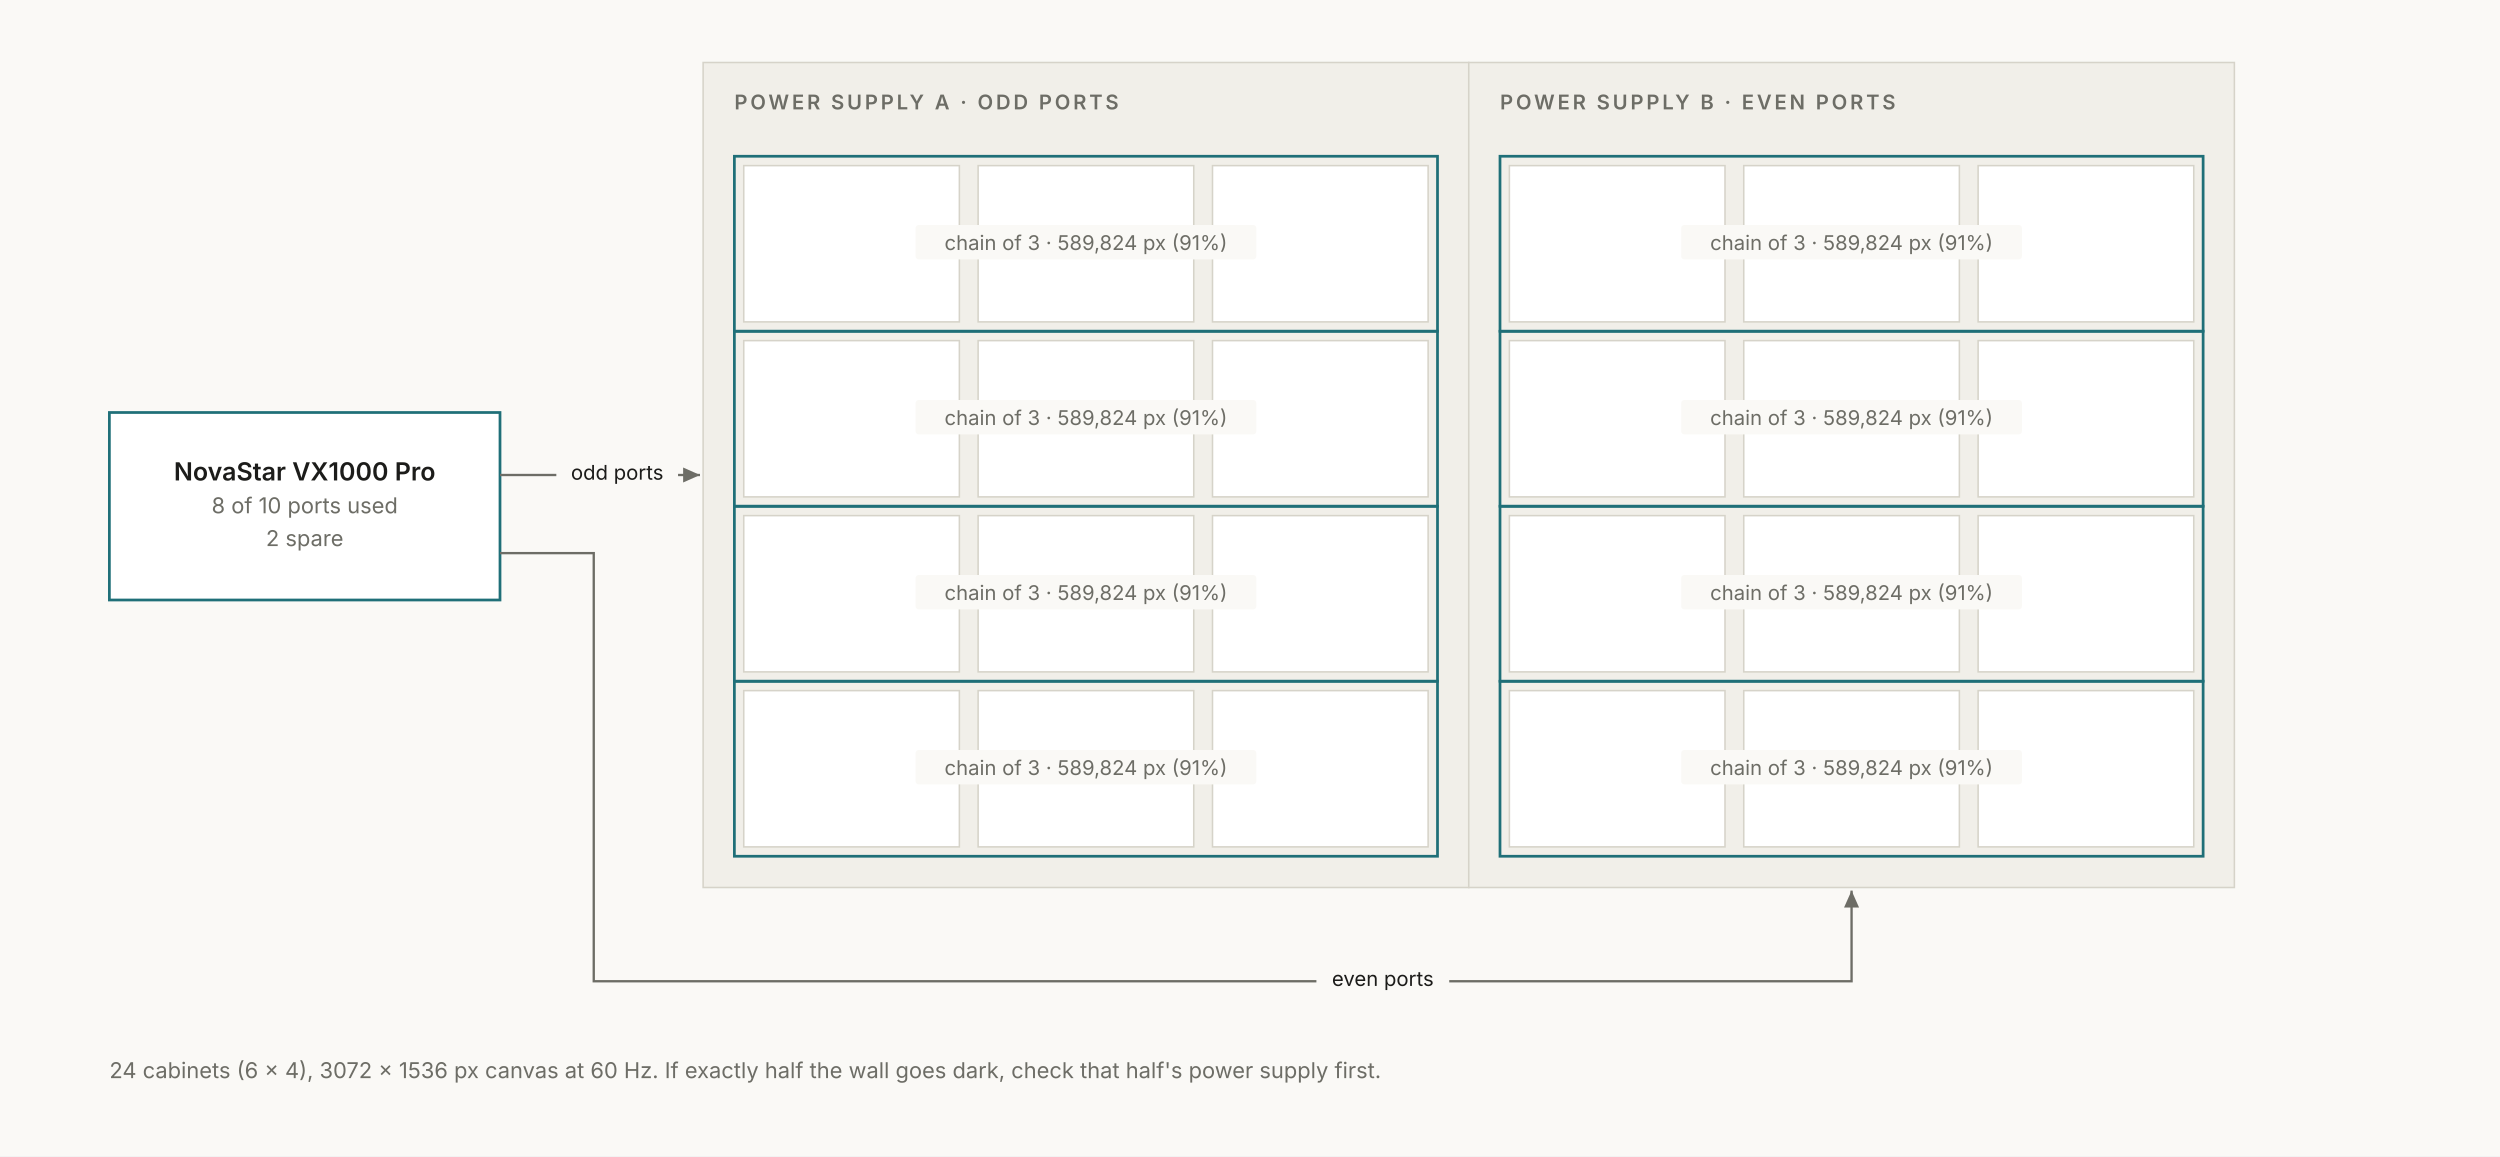
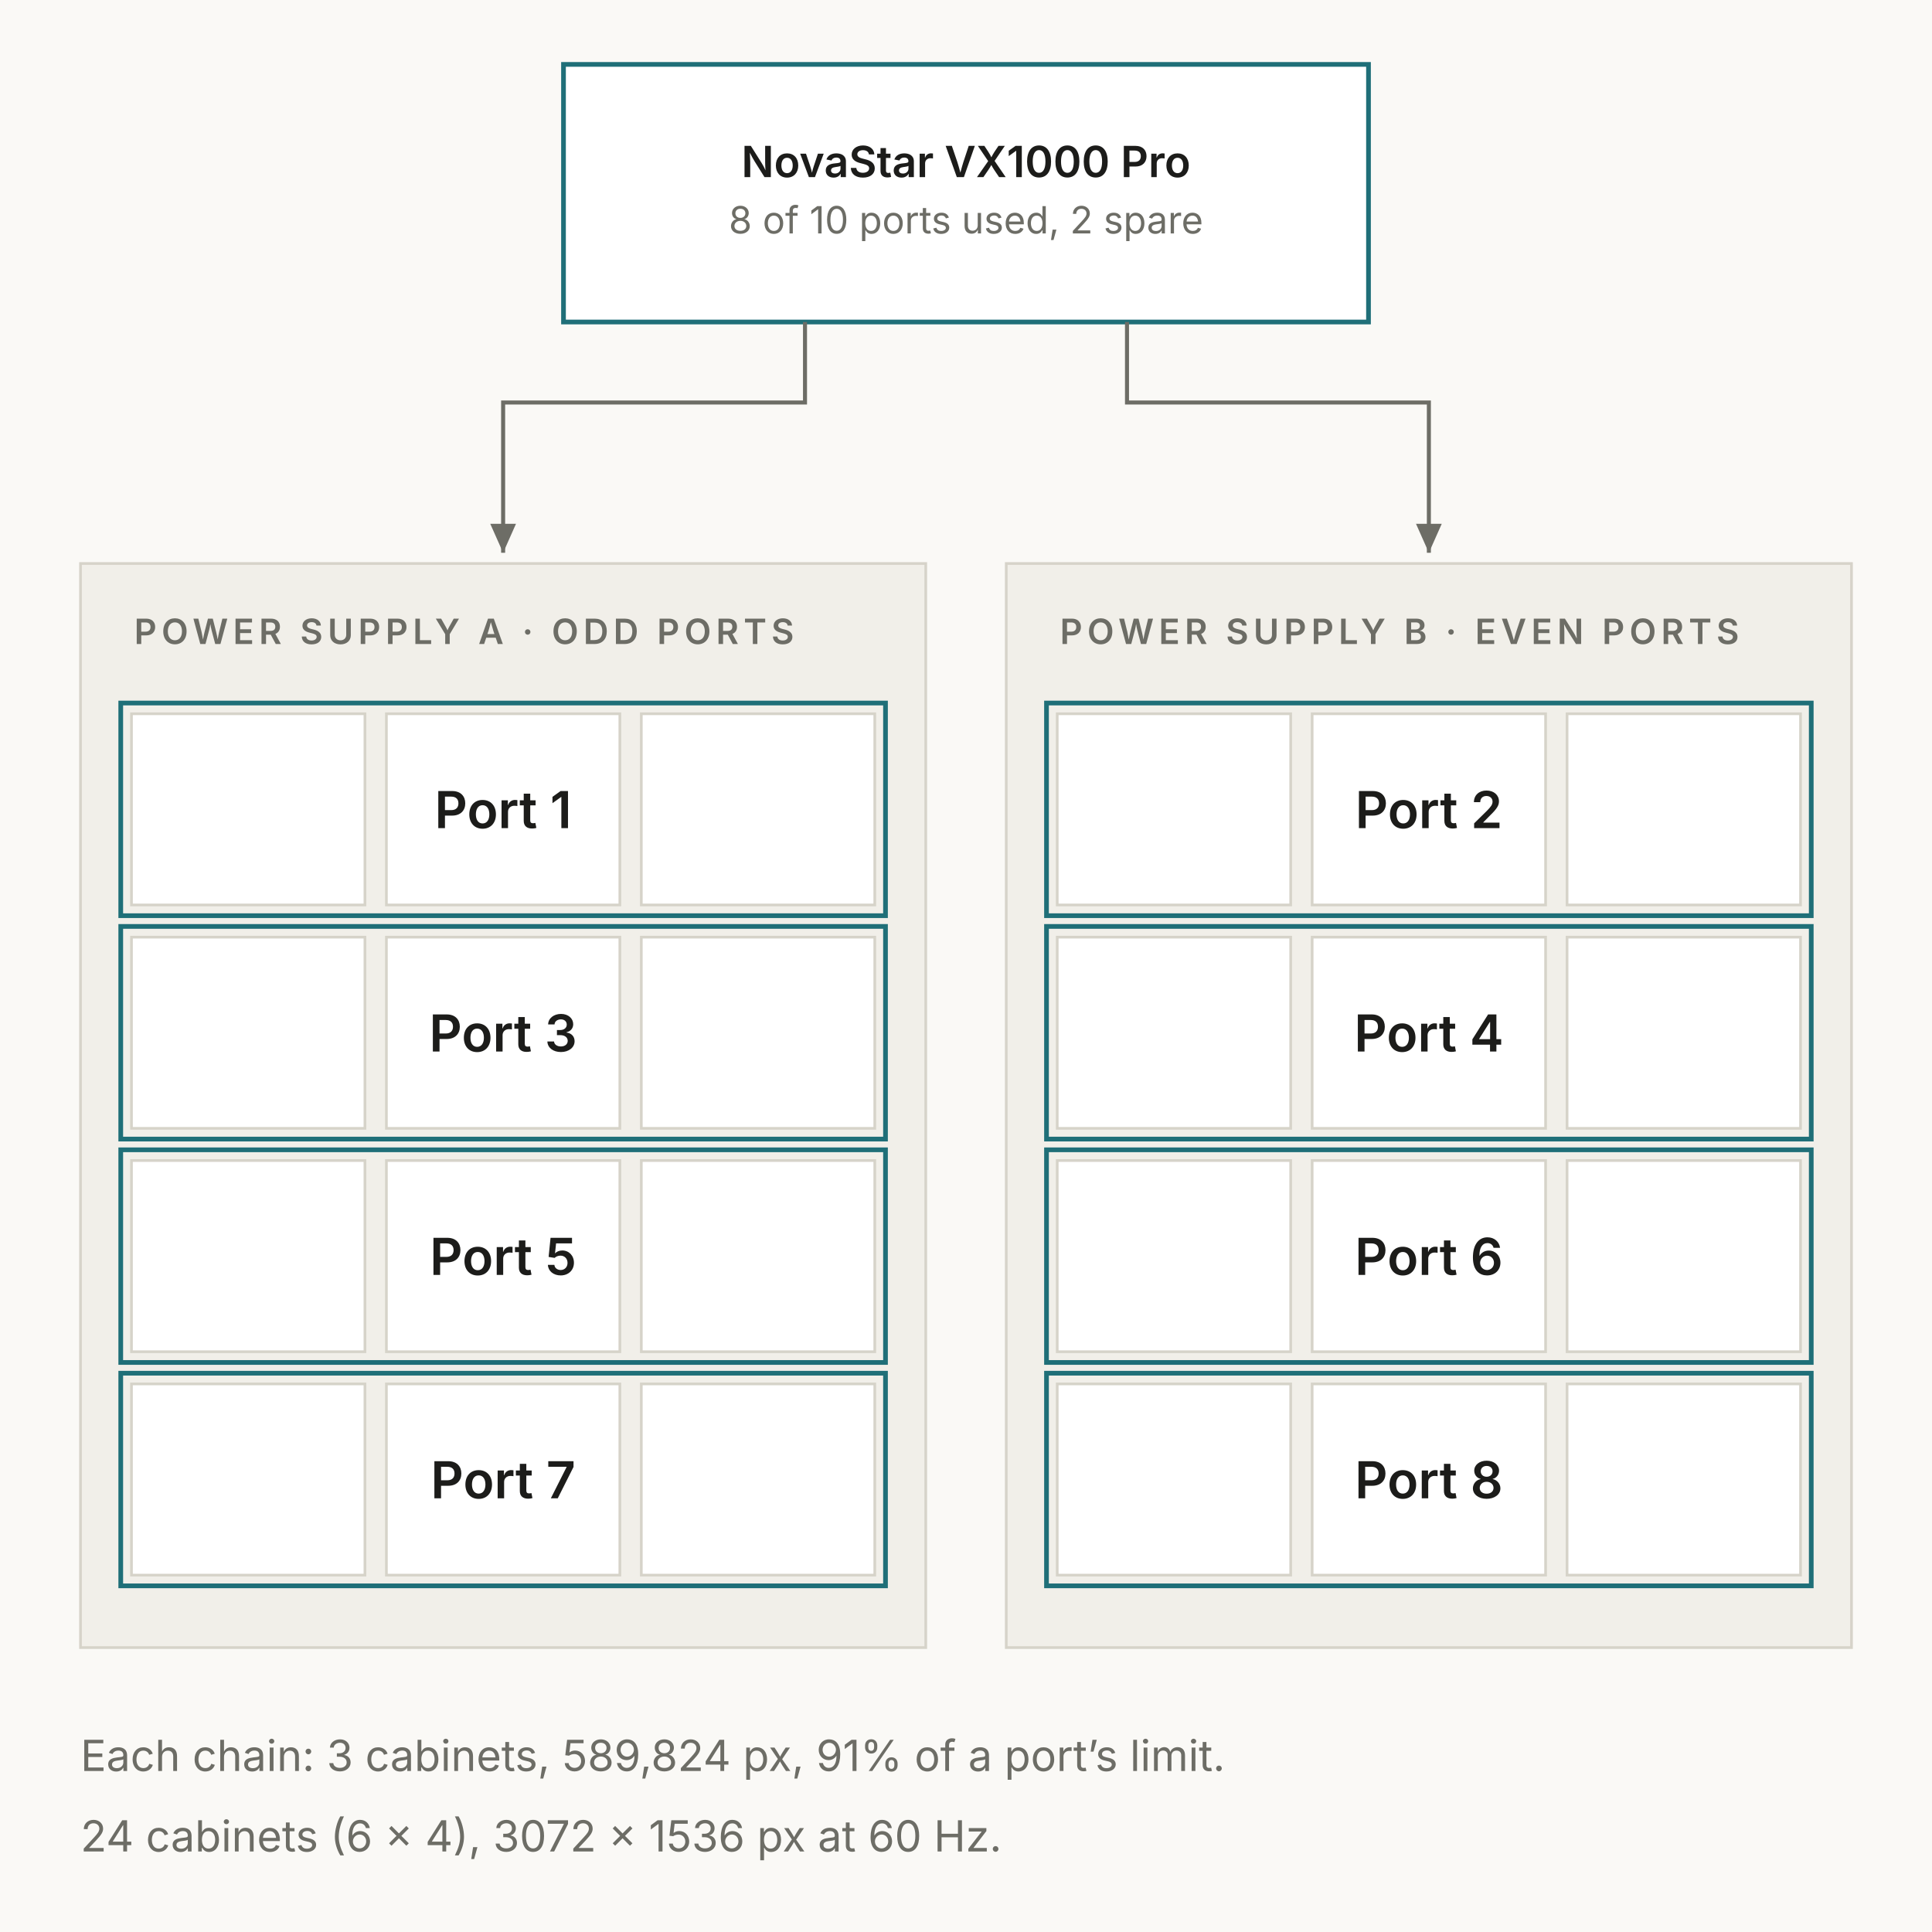
- <svg xmlns="http://www.w3.org/2000/svg" viewBox="0 0 1600 740" width="1600" height="740" role="img" aria-label="LED wall port map: a NovaStar VX1000 Pro feeds 24 cabinets in a 6 by 4 grid as 8 horizontal chains of 3; the left half runs on power supply A from odd ports, the right half on supply B from even ports" font-family="Inter, 'Helvetica Neue', Helvetica, Arial, sans-serif">
+ <svg xmlns="http://www.w3.org/2000/svg" viewBox="0 0 720 720" width="720" height="720" role="img" aria-label="LED wall port map: a NovaStar VX1000 Pro feeds 24 cabinets in a 6 by 4 grid as 8 horizontal chains of 3; the left half runs on power supply A from odd ports, the right half on supply B from even ports" font-family="Inter, 'Helvetica Neue', Helvetica, Arial, sans-serif">
  <defs>
    <marker id="arrow" viewBox="0 0 10 10" refX="9" refY="5" markerWidth="8" markerHeight="8" orient="auto-start-reverse">
      <path d="M0,1 L9,5 L0,9 z" fill="#6d6d66" />
    </marker>
  </defs>
-   <rect width="1600" height="740" fill="#faf9f6" />
-   <rect x="450" y="40" width="490" height="528" fill="#f1efe9" stroke="#d6d3c9" />
-   <text x="470" y="70" font-size="13" letter-spacing="1.8" font-weight="600" fill="#6d6d66">POWER SUPPLY A · ODD PORTS</text>
-   <rect x="476" y="106" width="138" height="100" fill="#ffffff" stroke="#d6d3c9" />
-   <rect x="626" y="106" width="138" height="100" fill="#ffffff" stroke="#d6d3c9" />
-   <rect x="776" y="106" width="138" height="100" fill="#ffffff" stroke="#d6d3c9" />
-   <rect x="470" y="100" width="450" height="112" fill="none" stroke="#1f6f78" stroke-width="1.75" />
-   <rect x="585.95" y="144.0" width="218.1" height="22" rx="2" fill="#faf9f6" />
-   <text x="695.0" y="160.0" text-anchor="middle" font-size="13" fill="#6d6d66">chain of 3 · 589,824 px (91%)</text>
-   <rect x="476" y="218" width="138" height="100" fill="#ffffff" stroke="#d6d3c9" />
-   <rect x="626" y="218" width="138" height="100" fill="#ffffff" stroke="#d6d3c9" />
-   <rect x="776" y="218" width="138" height="100" fill="#ffffff" stroke="#d6d3c9" />
-   <rect x="470" y="212" width="450" height="112" fill="none" stroke="#1f6f78" stroke-width="1.75" />
-   <rect x="585.95" y="256.0" width="218.1" height="22" rx="2" fill="#faf9f6" />
-   <text x="695.0" y="272.0" text-anchor="middle" font-size="13" fill="#6d6d66">chain of 3 · 589,824 px (91%)</text>
-   <rect x="476" y="330" width="138" height="100" fill="#ffffff" stroke="#d6d3c9" />
-   <rect x="626" y="330" width="138" height="100" fill="#ffffff" stroke="#d6d3c9" />
-   <rect x="776" y="330" width="138" height="100" fill="#ffffff" stroke="#d6d3c9" />
-   <rect x="470" y="324" width="450" height="112" fill="none" stroke="#1f6f78" stroke-width="1.75" />
-   <rect x="585.95" y="368.0" width="218.1" height="22" rx="2" fill="#faf9f6" />
-   <text x="695.0" y="384.0" text-anchor="middle" font-size="13" fill="#6d6d66">chain of 3 · 589,824 px (91%)</text>
-   <rect x="476" y="442" width="138" height="100" fill="#ffffff" stroke="#d6d3c9" />
-   <rect x="626" y="442" width="138" height="100" fill="#ffffff" stroke="#d6d3c9" />
-   <rect x="776" y="442" width="138" height="100" fill="#ffffff" stroke="#d6d3c9" />
-   <rect x="470" y="436" width="450" height="112" fill="none" stroke="#1f6f78" stroke-width="1.75" />
-   <rect x="585.95" y="480.0" width="218.1" height="22" rx="2" fill="#faf9f6" />
-   <text x="695.0" y="496.0" text-anchor="middle" font-size="13" fill="#6d6d66">chain of 3 · 589,824 px (91%)</text>
-   <rect x="940" y="40" width="490" height="528" fill="#f1efe9" stroke="#d6d3c9" />
-   <text x="960" y="70" font-size="13" letter-spacing="1.8" font-weight="600" fill="#6d6d66">POWER SUPPLY B · EVEN PORTS</text>
-   <rect x="966" y="106" width="138" height="100" fill="#ffffff" stroke="#d6d3c9" />
-   <rect x="1116" y="106" width="138" height="100" fill="#ffffff" stroke="#d6d3c9" />
-   <rect x="1266" y="106" width="138" height="100" fill="#ffffff" stroke="#d6d3c9" />
-   <rect x="960" y="100" width="450" height="112" fill="none" stroke="#1f6f78" stroke-width="1.75" />
-   <rect x="1075.95" y="144.0" width="218.1" height="22" rx="2" fill="#faf9f6" />
-   <text x="1185.0" y="160.0" text-anchor="middle" font-size="13" fill="#6d6d66">chain of 3 · 589,824 px (91%)</text>
-   <rect x="966" y="218" width="138" height="100" fill="#ffffff" stroke="#d6d3c9" />
-   <rect x="1116" y="218" width="138" height="100" fill="#ffffff" stroke="#d6d3c9" />
-   <rect x="1266" y="218" width="138" height="100" fill="#ffffff" stroke="#d6d3c9" />
-   <rect x="960" y="212" width="450" height="112" fill="none" stroke="#1f6f78" stroke-width="1.75" />
-   <rect x="1075.95" y="256.0" width="218.1" height="22" rx="2" fill="#faf9f6" />
-   <text x="1185.0" y="272.0" text-anchor="middle" font-size="13" fill="#6d6d66">chain of 3 · 589,824 px (91%)</text>
-   <rect x="966" y="330" width="138" height="100" fill="#ffffff" stroke="#d6d3c9" />
-   <rect x="1116" y="330" width="138" height="100" fill="#ffffff" stroke="#d6d3c9" />
-   <rect x="1266" y="330" width="138" height="100" fill="#ffffff" stroke="#d6d3c9" />
-   <rect x="960" y="324" width="450" height="112" fill="none" stroke="#1f6f78" stroke-width="1.75" />
-   <rect x="1075.95" y="368.0" width="218.1" height="22" rx="2" fill="#faf9f6" />
-   <text x="1185.0" y="384.0" text-anchor="middle" font-size="13" fill="#6d6d66">chain of 3 · 589,824 px (91%)</text>
-   <rect x="966" y="442" width="138" height="100" fill="#ffffff" stroke="#d6d3c9" />
-   <rect x="1116" y="442" width="138" height="100" fill="#ffffff" stroke="#d6d3c9" />
-   <rect x="1266" y="442" width="138" height="100" fill="#ffffff" stroke="#d6d3c9" />
-   <rect x="960" y="436" width="450" height="112" fill="none" stroke="#1f6f78" stroke-width="1.75" />
-   <rect x="1075.95" y="480.0" width="218.1" height="22" rx="2" fill="#faf9f6" />
-   <text x="1185.0" y="496.0" text-anchor="middle" font-size="13" fill="#6d6d66">chain of 3 · 589,824 px (91%)</text>
-   <rect x="70" y="264" width="250" height="120" fill="#ffffff" stroke="#1f6f78" stroke-width="1.75" />
-   <text x="195.0" y="307.5" text-anchor="middle" font-size="16" font-weight="600" fill="#1c1c1a">NovaStar VX1000 Pro</text>
-   <text x="195.0" y="328.5" text-anchor="middle" font-size="14" fill="#6d6d66">8 of 10 ports used</text>
-   <text x="195.0" y="349.5" text-anchor="middle" font-size="14" fill="#6d6d66">2 spare</text>
-   <path d="M320,304 L448,304" fill="none" stroke="#6d6d66" stroke-width="1.5" marker-end="url(#arrow)" />
-   <rect x="356.05" y="291" width="77.9" height="22" rx="2" fill="#faf9f6" />
-   <text x="395.0" y="307" text-anchor="middle" font-size="13" fill="#1c1c1a">odd ports</text>
-   <path d="M320,354 L380,354 L380,628 L1185.0,628 L1185.0,570" fill="none" stroke="#6d6d66" stroke-width="1.5" marker-end="url(#arrow)" />
-   <rect x="842.5" y="615" width="85.0" height="22" rx="2" fill="#faf9f6" />
-   <text x="885.0" y="631" text-anchor="middle" font-size="13" fill="#1c1c1a">even ports</text>
-   <text x="70" y="690" text-anchor="start" font-size="14" fill="#6d6d66">24 cabinets (6 × 4), 3072 × 1536 px canvas at 60 Hz. If exactly half the wall goes dark, check that half's power supply first.</text>
+   <rect width="720" height="720" fill="#faf9f6" />
+   <rect x="210" y="24" width="300" height="96" fill="#ffffff" stroke="#1f6f78" stroke-width="1.75" />
+   <text x="360.0" y="66.0" text-anchor="middle" font-size="16" font-weight="600" fill="#1c1c1a">NovaStar VX1000 Pro</text>
+   <text x="360.0" y="87.0" text-anchor="middle" font-size="14" fill="#6d6d66">8 of 10 ports used, 2 spare</text>
+   <rect x="30" y="210" width="315" height="404" fill="#f1efe9" stroke="#d6d3c9" />
+   <text x="50" y="240" font-size="13" letter-spacing="1.8" font-weight="600" fill="#6d6d66">POWER SUPPLY A · ODD PORTS</text>
+   <path d="M300,120 L300,150 L187.5,150 L187.5,206" fill="none" stroke="#6d6d66" stroke-width="1.5" marker-end="url(#arrow)" />
+   <rect x="49.0" y="266.0" width="87.0" height="71.25" fill="#ffffff" stroke="#d6d3c9" />
+   <rect x="144.0" y="266.0" width="87.0" height="71.25" fill="#ffffff" stroke="#d6d3c9" />
+   <rect x="239.0" y="266.0" width="87.0" height="71.25" fill="#ffffff" stroke="#d6d3c9" />
+   <rect x="45" y="262.0" width="285.0" height="79.25" fill="none" stroke="#1f6f78" stroke-width="1.75" />
+   <text x="187.5" y="308.625" text-anchor="middle" font-size="19" font-weight="600" fill="#1c1c1a">Port 1</text>
+   <rect x="49.0" y="349.25" width="87.0" height="71.25" fill="#ffffff" stroke="#d6d3c9" />
+   <rect x="144.0" y="349.25" width="87.0" height="71.25" fill="#ffffff" stroke="#d6d3c9" />
+   <rect x="239.0" y="349.25" width="87.0" height="71.25" fill="#ffffff" stroke="#d6d3c9" />
+   <rect x="45" y="345.25" width="285.0" height="79.25" fill="none" stroke="#1f6f78" stroke-width="1.75" />
+   <text x="187.5" y="391.875" text-anchor="middle" font-size="19" font-weight="600" fill="#1c1c1a">Port 3</text>
+   <rect x="49.0" y="432.5" width="87.0" height="71.25" fill="#ffffff" stroke="#d6d3c9" />
+   <rect x="144.0" y="432.5" width="87.0" height="71.25" fill="#ffffff" stroke="#d6d3c9" />
+   <rect x="239.0" y="432.5" width="87.0" height="71.25" fill="#ffffff" stroke="#d6d3c9" />
+   <rect x="45" y="428.5" width="285.0" height="79.25" fill="none" stroke="#1f6f78" stroke-width="1.75" />
+   <text x="187.5" y="475.125" text-anchor="middle" font-size="19" font-weight="600" fill="#1c1c1a">Port 5</text>
+   <rect x="49.0" y="515.75" width="87.0" height="71.25" fill="#ffffff" stroke="#d6d3c9" />
+   <rect x="144.0" y="515.75" width="87.0" height="71.25" fill="#ffffff" stroke="#d6d3c9" />
+   <rect x="239.0" y="515.75" width="87.0" height="71.25" fill="#ffffff" stroke="#d6d3c9" />
+   <rect x="45" y="511.75" width="285.0" height="79.25" fill="none" stroke="#1f6f78" stroke-width="1.75" />
+   <text x="187.5" y="558.375" text-anchor="middle" font-size="19" font-weight="600" fill="#1c1c1a">Port 7</text>
+   <rect x="375" y="210" width="315" height="404" fill="#f1efe9" stroke="#d6d3c9" />
+   <text x="395" y="240" font-size="13" letter-spacing="1.8" font-weight="600" fill="#6d6d66">POWER SUPPLY B · EVEN PORTS</text>
+   <path d="M420,120 L420,150 L532.5,150 L532.5,206" fill="none" stroke="#6d6d66" stroke-width="1.5" marker-end="url(#arrow)" />
+   <rect x="394.0" y="266.0" width="87.0" height="71.25" fill="#ffffff" stroke="#d6d3c9" />
+   <rect x="489.0" y="266.0" width="87.0" height="71.25" fill="#ffffff" stroke="#d6d3c9" />
+   <rect x="584.0" y="266.0" width="87.0" height="71.25" fill="#ffffff" stroke="#d6d3c9" />
+   <rect x="390" y="262.0" width="285.0" height="79.25" fill="none" stroke="#1f6f78" stroke-width="1.75" />
+   <text x="532.5" y="308.625" text-anchor="middle" font-size="19" font-weight="600" fill="#1c1c1a">Port 2</text>
+   <rect x="394.0" y="349.25" width="87.0" height="71.25" fill="#ffffff" stroke="#d6d3c9" />
+   <rect x="489.0" y="349.25" width="87.0" height="71.25" fill="#ffffff" stroke="#d6d3c9" />
+   <rect x="584.0" y="349.25" width="87.0" height="71.25" fill="#ffffff" stroke="#d6d3c9" />
+   <rect x="390" y="345.25" width="285.0" height="79.25" fill="none" stroke="#1f6f78" stroke-width="1.75" />
+   <text x="532.5" y="391.875" text-anchor="middle" font-size="19" font-weight="600" fill="#1c1c1a">Port 4</text>
+   <rect x="394.0" y="432.5" width="87.0" height="71.25" fill="#ffffff" stroke="#d6d3c9" />
+   <rect x="489.0" y="432.5" width="87.0" height="71.25" fill="#ffffff" stroke="#d6d3c9" />
+   <rect x="584.0" y="432.5" width="87.0" height="71.25" fill="#ffffff" stroke="#d6d3c9" />
+   <rect x="390" y="428.5" width="285.0" height="79.25" fill="none" stroke="#1f6f78" stroke-width="1.75" />
+   <text x="532.5" y="475.125" text-anchor="middle" font-size="19" font-weight="600" fill="#1c1c1a">Port 6</text>
+   <rect x="394.0" y="515.75" width="87.0" height="71.25" fill="#ffffff" stroke="#d6d3c9" />
+   <rect x="489.0" y="515.75" width="87.0" height="71.25" fill="#ffffff" stroke="#d6d3c9" />
+   <rect x="584.0" y="515.75" width="87.0" height="71.25" fill="#ffffff" stroke="#d6d3c9" />
+   <rect x="390" y="511.75" width="285.0" height="79.25" fill="none" stroke="#1f6f78" stroke-width="1.75" />
+   <text x="532.5" y="558.375" text-anchor="middle" font-size="19" font-weight="600" fill="#1c1c1a">Port 8</text>
+   <text x="30" y="660" text-anchor="start" font-size="16" fill="#6d6d66">Each chain: 3 cabinets, 589,824 px, 91% of a port’s limit.</text>
+   <text x="30" y="690" text-anchor="start" font-size="16" fill="#6d6d66">24 cabinets (6 × 4), 3072 × 1536 px at 60 Hz.</text>
</svg>
